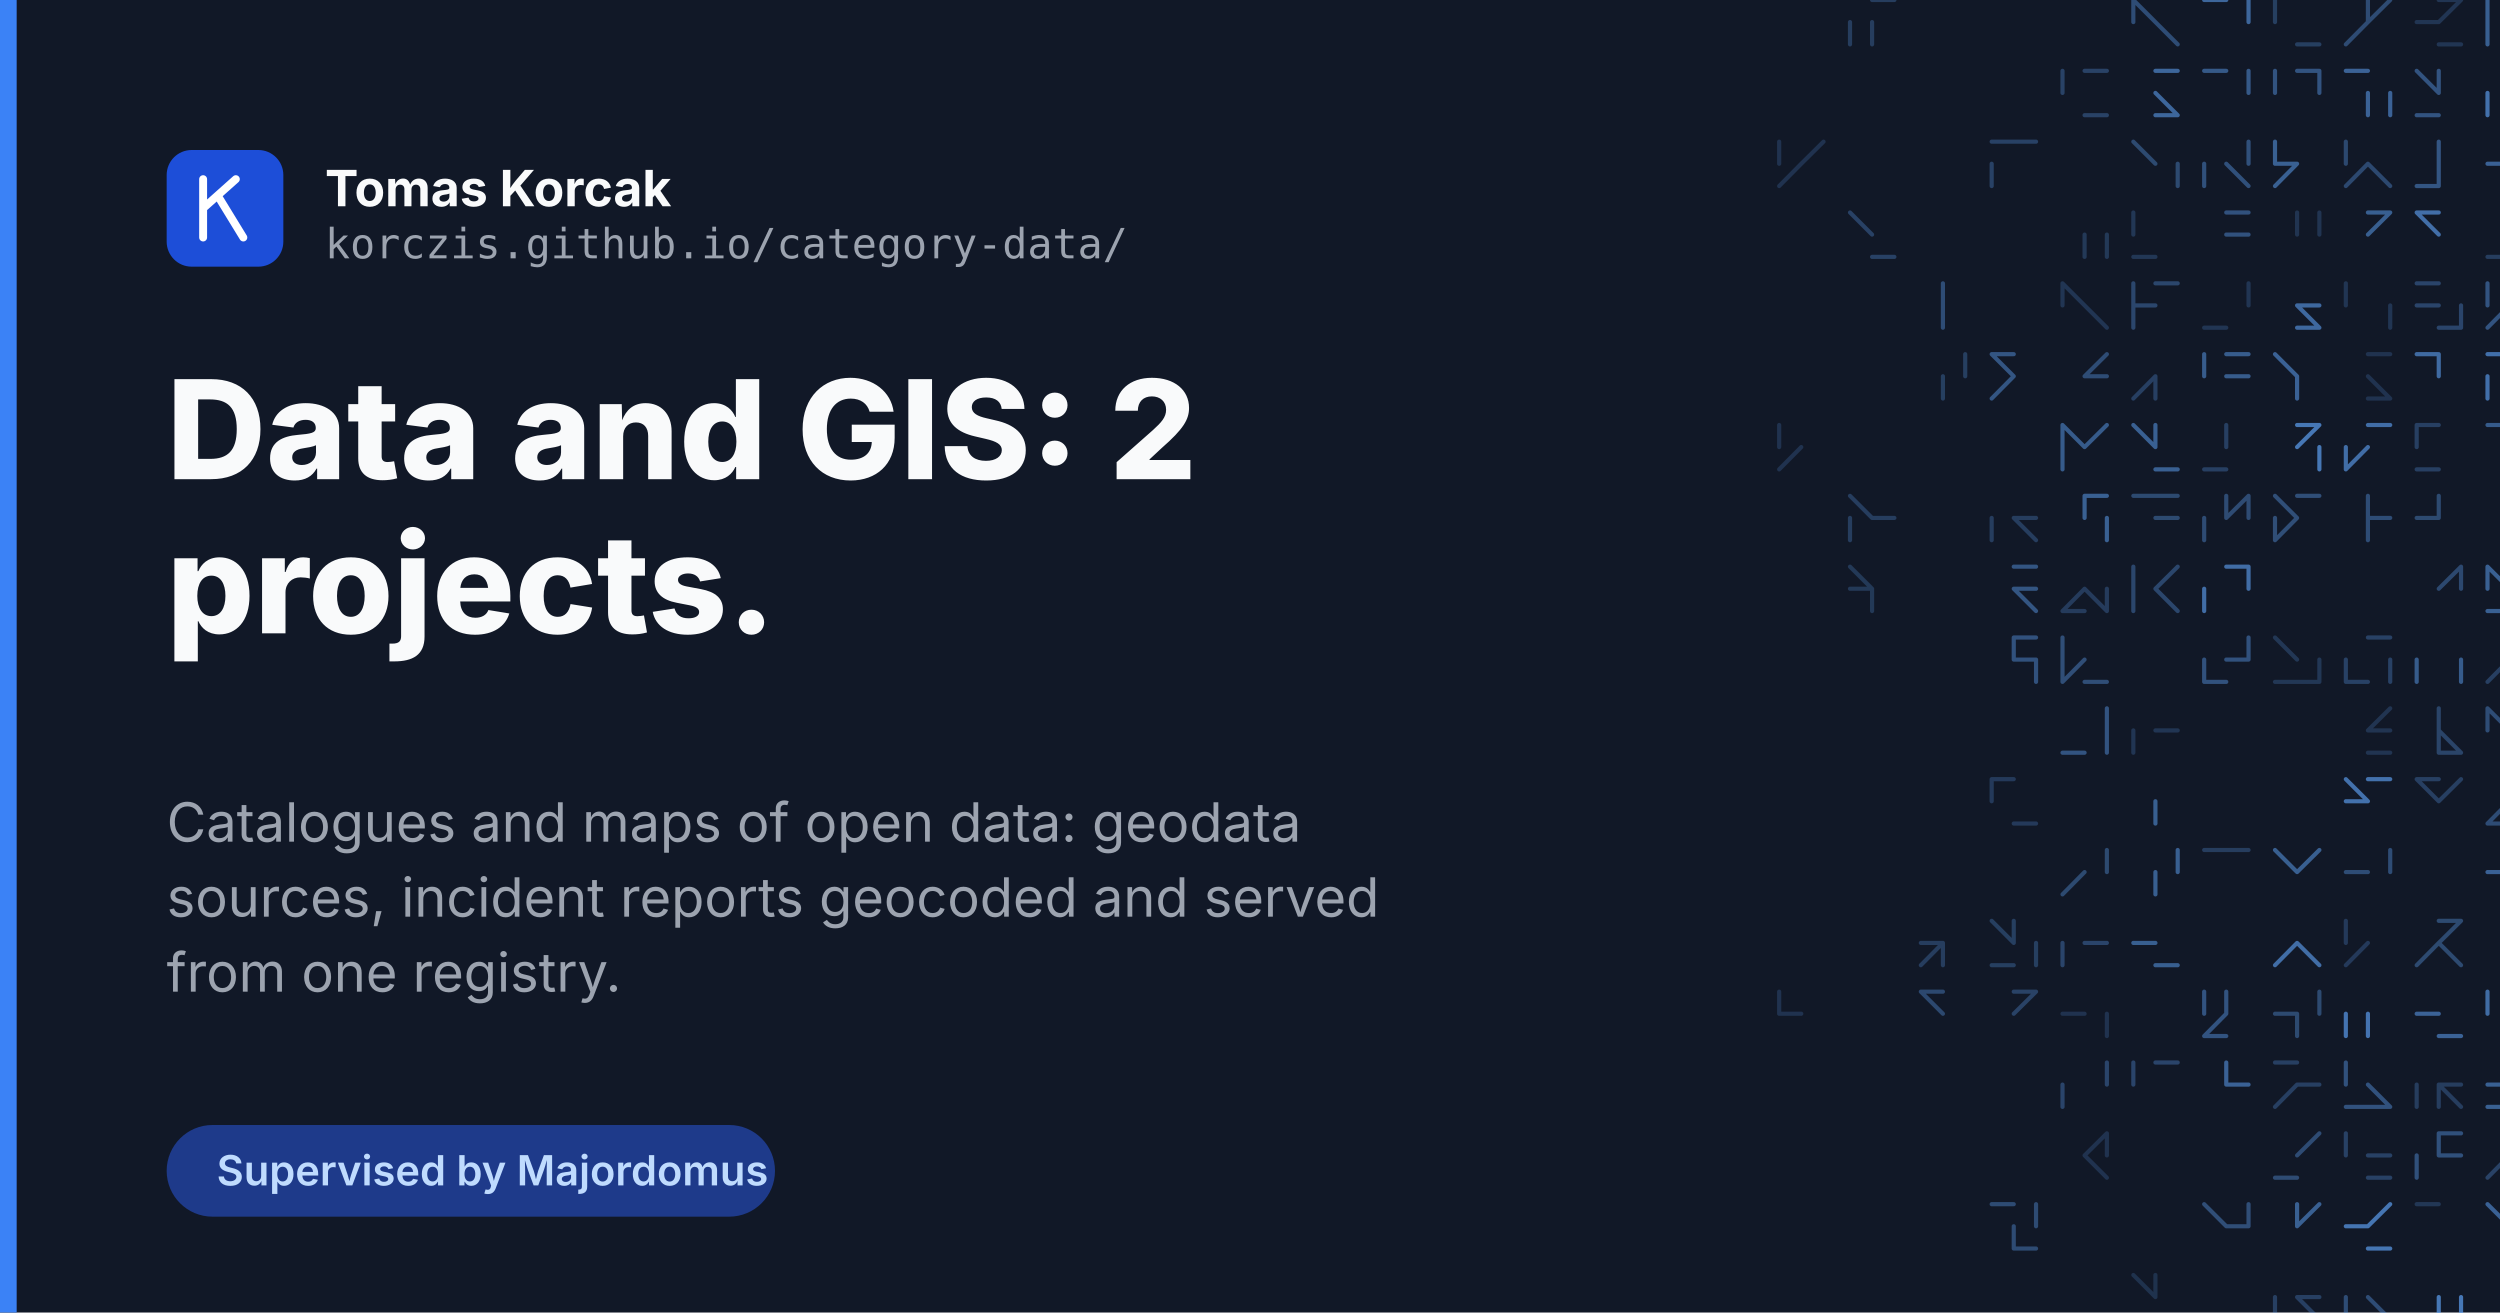
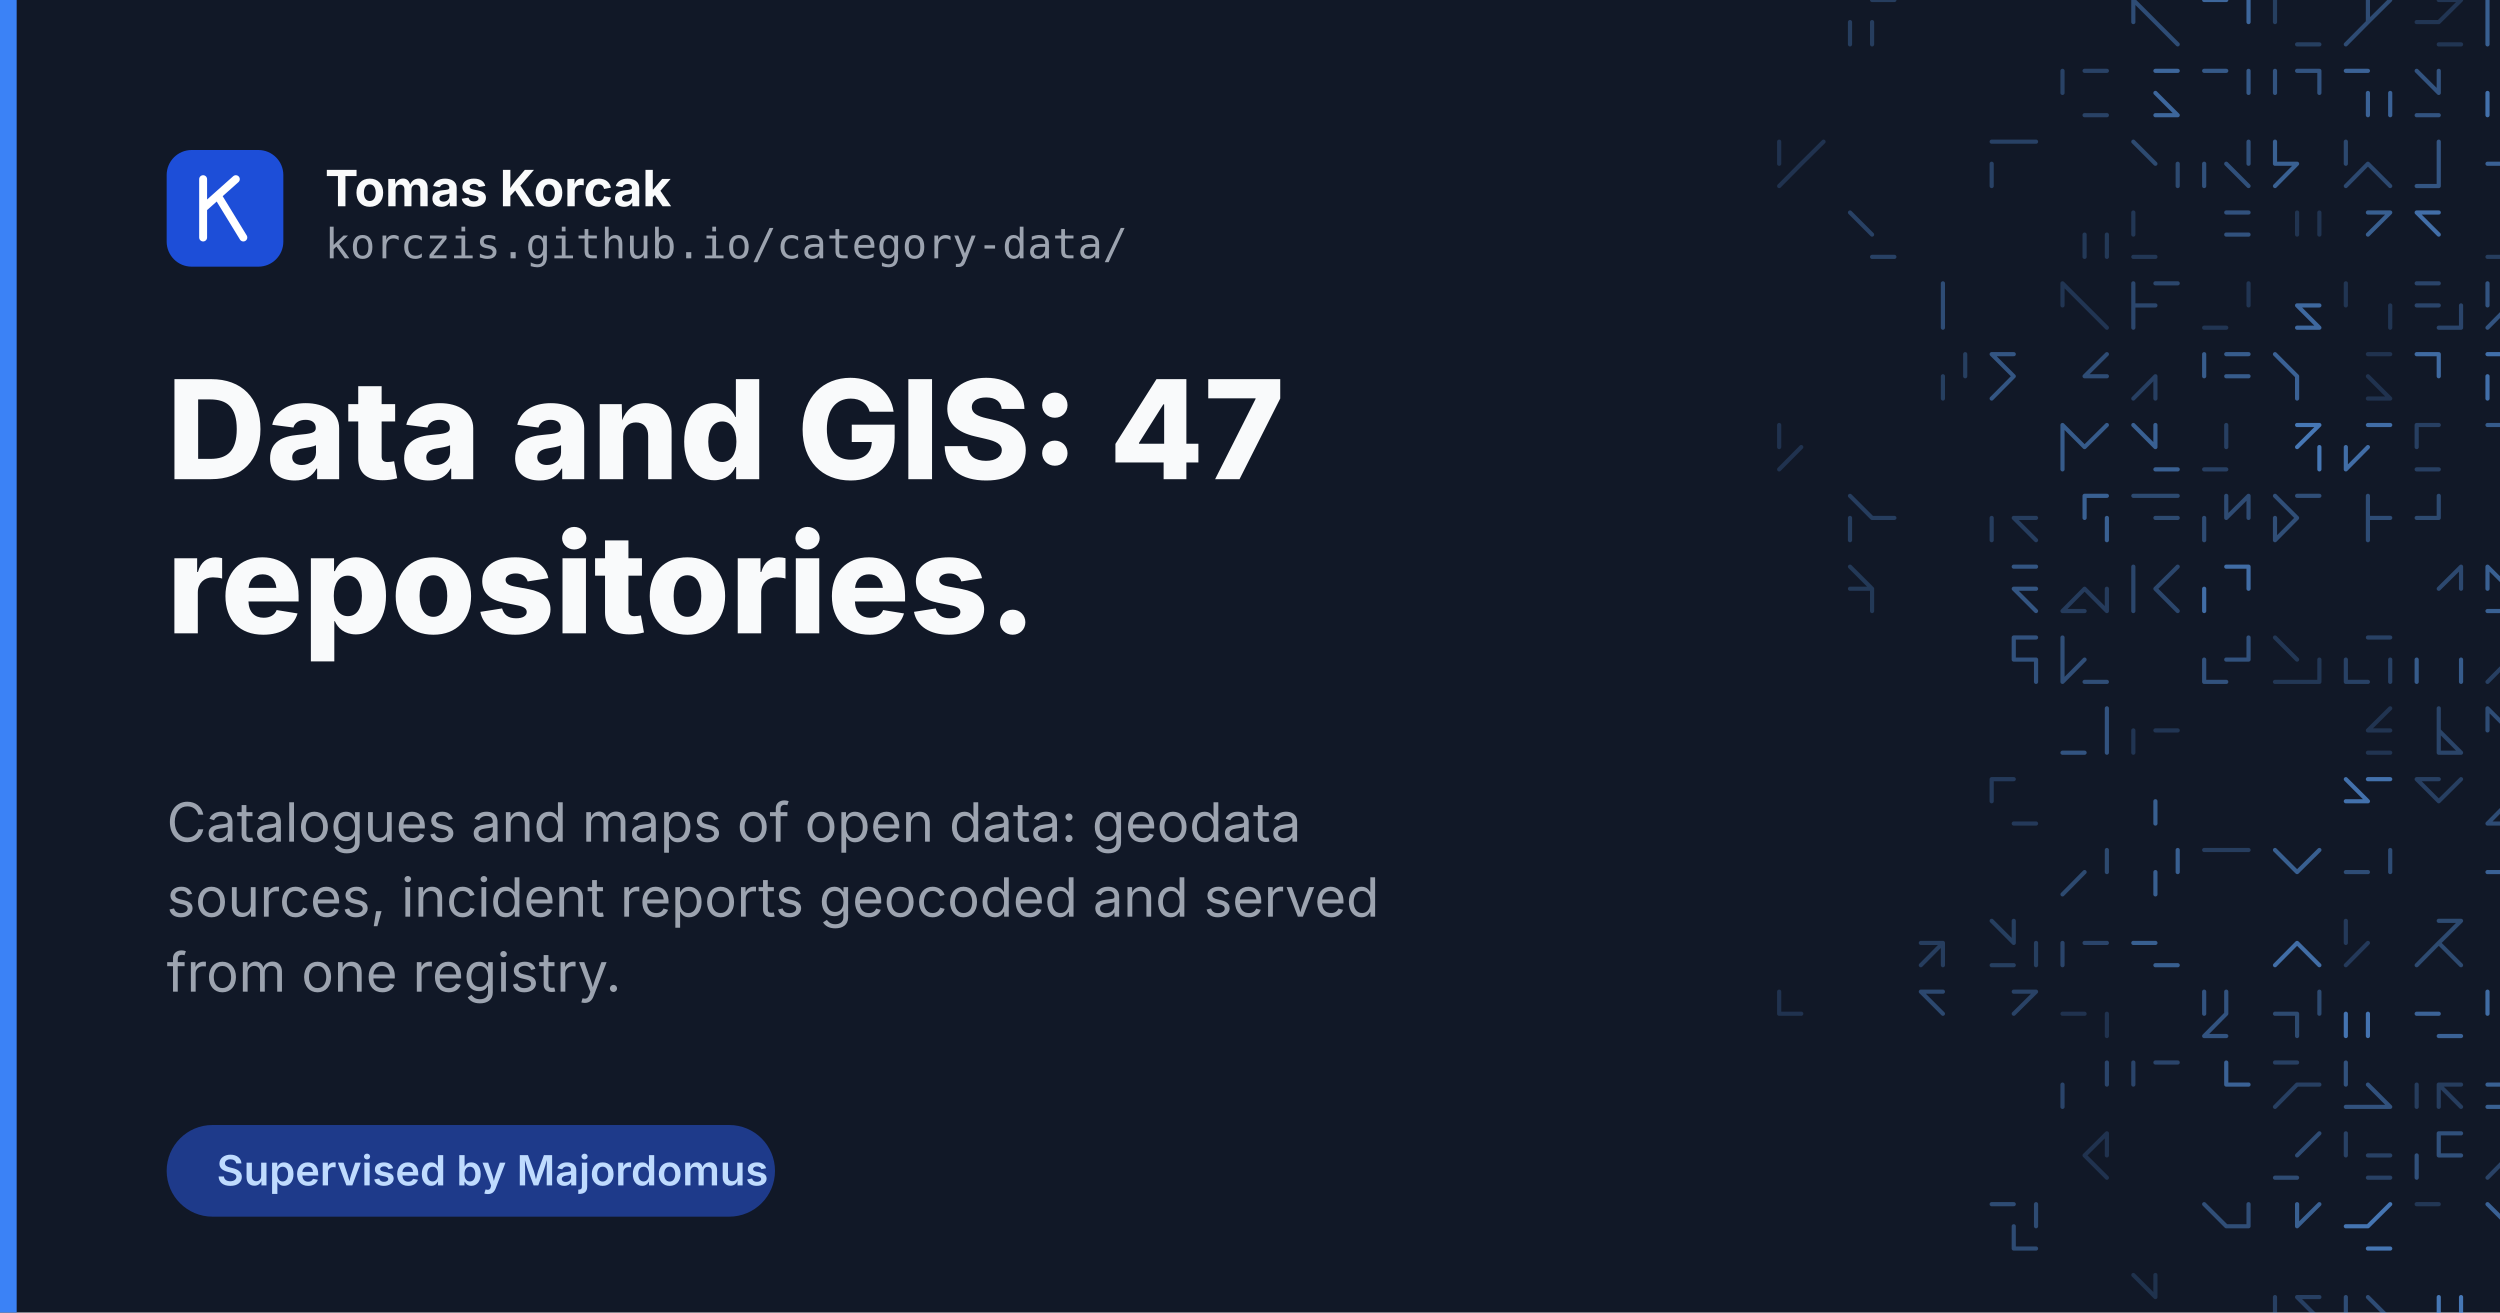
<svg xmlns="http://www.w3.org/2000/svg" width="1200" height="630" viewBox="0 0 1200 630">
  <rect width="1200" height="630" fill="#111827" />
  <g fill="none" stroke="#60a5fa" stroke-width="2" stroke-linecap="round">
    <path d="M888.0 10.6L888.0 21.3M898.6 0.0L909.3 0.0M898.6 10.6L898.6 21.3" opacity="0.26" />
    <path d="M1034.6 10.6L1045.3 21.3M1024.0 0.0L1034.6 10.6M1034.6 10.6L1045.3 21.3M1024.0 0.0L1024.0 10.6" opacity="0.37" />
    <path d="M1058.0 0.0L1068.6 0.0M1079.3 0.0L1079.3 10.6" opacity="0.55" />
    <path d="M1092.0 0.0L1092.0 10.6M1102.6 21.3L1113.3 21.3" opacity="0.27" />
    <path d="M1136.6 0.0L1136.6 10.6M1136.6 0.0L1136.6 10.6M1136.6 10.6L1126.0 21.3M1147.3 0.0L1136.6 10.6" opacity="0.36" />
    <path d="M1160.0 10.6L1170.6 10.6M1181.3 0.0L1170.6 10.6M1170.6 21.3L1181.3 21.3M1170.6 0.0L1181.3 0.0" opacity="0.21" />
    <path d="M1194.0 10.6L1194.0 21.3M1215.3 0.0L1204.6 10.6M1194.0 0.0L1194.0 10.6" opacity="0.50" />
    <path d="M1249.3 10.6L1249.3 21.3M1238.6 10.6L1249.3 10.6M1238.6 10.6L1238.6 21.3M1249.3 0.0L1249.3 10.6" opacity="0.22" />
    <path d="M1000.6 55.3L1011.3 55.3M990.0 34.0L990.0 44.6M1000.6 55.3L1011.3 55.3M1000.6 34.0L1011.3 34.0" opacity="0.30" />
    <path d="M1034.6 44.6L1045.3 55.3M1034.6 34.0L1045.3 34.0M1034.6 55.3L1045.3 55.3" opacity="0.55" />
    <path d="M1058.0 34.0L1068.6 34.0M1079.3 34.0L1079.3 44.6" opacity="0.46" />
    <path d="M1113.3 34.0L1113.3 44.6M1092.0 34.0L1092.0 44.6M1102.6 34.0L1113.3 34.0" opacity="0.42" />
    <path d="M1136.6 44.6L1136.6 55.3M1126.0 34.0L1136.6 34.0M1147.3 44.6L1147.3 55.3" opacity="0.53" />
    <path d="M1160.0 34.0L1170.6 44.6M1170.6 34.0L1170.6 44.6M1170.6 34.0L1170.6 44.6M1160.0 55.3L1170.6 55.3" opacity="0.42" />
    <path d="M1215.3 34.0L1215.3 44.6M1194.0 44.6L1194.0 55.3M1215.3 34.0L1215.3 44.6" opacity="0.63" />
    <path d="M864.6 78.6L854.0 89.3M854.0 68.0L854.0 78.6M875.3 68.0L864.6 78.6" opacity="0.19" />
    <path d="M966.6 68.0L977.3 68.0M956.0 78.6L956.0 89.3M956.0 68.0L966.6 68.0" opacity="0.29" />
    <path d="M1045.3 78.6L1045.3 89.3M1045.3 78.6L1045.3 89.3M1024.0 68.0L1034.6 78.6" opacity="0.35" />
    <path d="M1079.3 68.0L1079.3 78.6M1068.6 78.6L1079.3 89.3M1058.0 78.6L1058.0 89.3" opacity="0.40" />
    <path d="M1092.0 68.0L1092.0 78.6M1102.6 78.6L1092.0 89.3M1092.0 78.6L1102.6 78.6" opacity="0.51" />
    <path d="M1136.6 78.6L1126.0 89.3M1126.0 68.0L1126.0 78.6M1136.6 78.6L1147.3 89.3" opacity="0.34" />
    <path d="M1170.6 68.0L1170.6 78.6M1170.6 78.6L1170.6 89.3M1160.0 89.3L1170.6 89.3" opacity="0.43" />
    <path d="M1215.3 78.6L1215.3 89.3M1194.0 78.6L1204.6 78.6M1204.6 78.6L1204.6 89.3" opacity="0.52" />
    <path d="M1228.0 68.0L1238.6 68.0M1228.0 78.6L1238.6 78.6M1249.3 68.0L1249.3 78.6M1228.0 78.6L1238.6 78.6" opacity="0.50" />
    <path d="M888.0 102.0L898.6 112.6M898.6 123.3L909.3 123.3M888.0 102.0L898.6 112.6M888.0 102.0L898.6 112.6" opacity="0.29" />
    <path d="M1011.3 112.6L1011.3 123.3M1000.6 112.6L1000.6 123.3" opacity="0.23" />
    <path d="M1024.0 102.0L1024.0 112.6M1024.0 123.3L1034.6 123.3" opacity="0.22" />
    <path d="M1068.6 112.6L1079.3 112.6M1068.6 102.0L1079.3 102.0" opacity="0.41" />
    <path d="M1102.6 102.0L1102.6 112.6M1102.6 102.0L1102.6 112.6M1113.3 102.0L1113.3 112.6M1113.3 102.0L1113.3 112.6" opacity="0.20" />
    <path d="M1147.3 102.0L1136.6 112.6M1136.6 102.0L1147.3 102.0" opacity="0.50" />
    <path d="M1160.0 102.0L1170.6 112.6M1160.0 102.0L1170.6 102.0" opacity="0.61" />
    <path d="M1194.0 123.3L1204.6 123.3M1204.6 112.6L1215.3 112.6" opacity="0.26" />
    <path d="M932.6 136.0L932.6 146.6M932.6 146.6L932.6 157.3" opacity="0.37" />
    <path d="M1000.6 146.6L1011.3 157.3M990.0 136.0L1000.6 146.6M990.0 136.0L990.0 146.6" opacity="0.21" />
    <path d="M1024.0 146.6L1024.0 157.3M1024.0 136.0L1024.0 146.6M1034.6 136.0L1045.3 136.0M1024.0 146.6L1034.6 146.6" opacity="0.33" />
    <path d="M1079.3 136.0L1079.3 146.6M1058.0 157.3L1068.6 157.3" opacity="0.21" />
    <path d="M1102.6 146.6L1113.3 146.6M1102.6 157.3L1113.3 157.3M1102.6 146.6L1113.3 157.3" opacity="0.57" />
    <path d="M1126.0 136.0L1126.0 146.6M1147.3 146.6L1147.3 157.3" opacity="0.21" />
    <path d="M1181.3 146.6L1181.3 157.3M1160.0 136.0L1170.6 136.0M1170.6 157.3L1181.3 157.3M1160.0 146.6L1170.6 146.6" opacity="0.32" />
    <path d="M1204.6 146.6L1194.0 157.3M1194.0 136.0L1194.0 146.6M1204.6 136.0L1215.3 136.0" opacity="0.42" />
    <path d="M1249.3 146.6L1249.3 157.3M1228.0 146.6L1238.6 146.6" opacity="0.29" />
    <path d="M932.6 180.6L932.6 191.3M943.3 170.0L943.3 180.6" opacity="0.27" />
    <path d="M956.0 170.0L966.6 180.6M956.0 170.0L966.6 170.0M966.6 180.6L956.0 191.3M966.6 180.6L956.0 191.3" opacity="0.43" />
    <path d="M1011.3 170.0L1000.6 180.6M1000.6 180.6L1011.3 180.6" opacity="0.37" />
    <path d="M1034.6 180.6L1034.6 191.3M1034.6 180.6L1024.0 191.3" opacity="0.28" />
    <path d="M1058.0 170.0L1058.0 180.6M1068.6 170.0L1079.3 170.0M1068.6 180.6L1079.3 180.6" opacity="0.48" />
    <path d="M1102.6 180.6L1102.6 191.3M1092.0 170.0L1102.6 180.6" opacity="0.52" />
    <path d="M1136.6 180.6L1147.3 191.3M1136.6 191.3L1147.3 191.3M1136.6 170.0L1147.3 170.0" opacity="0.19" />
    <path d="M1170.6 170.0L1170.6 180.6M1160.0 170.0L1170.6 170.0" opacity="0.58" />
    <path d="M1204.6 170.0L1204.6 180.6M1204.6 191.3L1215.3 191.3M1194.0 170.0L1204.6 170.0M1194.0 180.6L1194.0 191.3" opacity="0.62" />
    <path d="M864.6 214.6L854.0 225.3M854.0 204.0L854.0 214.6" opacity="0.19" />
    <path d="M990.0 204.0L990.0 214.6M990.0 204.0L1000.6 214.6M1011.3 204.0L1000.6 214.6M990.0 214.6L990.0 225.3" opacity="0.47" />
    <path d="M1034.6 225.3L1045.3 225.3M1024.0 204.0L1034.6 214.6M1034.6 204.0L1034.6 214.6" opacity="0.51" />
    <path d="M1058.0 225.3L1068.6 225.3M1068.6 204.0L1068.6 214.6" opacity="0.28" />
    <path d="M1113.3 204.0L1102.6 214.6M1113.3 214.6L1113.3 225.3M1102.6 204.0L1113.3 204.0" opacity="0.67" />
    <path d="M1136.6 214.6L1126.0 225.3M1126.0 214.6L1126.0 225.3M1136.6 204.0L1147.3 204.0" opacity="0.60" />
    <path d="M1160.0 204.0L1160.0 214.6M1160.0 225.3L1170.6 225.3M1160.0 204.0L1160.0 214.6M1160.0 204.0L1170.6 204.0" opacity="0.28" />
    <path d="M1204.6 214.6L1215.3 225.3M1204.6 214.6L1215.3 225.3M1194.0 204.0L1204.6 204.0" opacity="0.47" />
    <path d="M1249.3 204.0L1238.6 214.6M1228.0 204.0L1238.6 214.6M1249.3 204.0L1238.6 214.6" opacity="0.36" />
    <path d="M898.6 248.6L909.3 248.6M888.0 238.0L898.6 248.6M898.6 248.6L909.3 248.6M888.0 248.6L888.0 259.3" opacity="0.26" />
    <path d="M956.0 248.6L956.0 259.3M966.6 248.6L977.3 259.3M966.6 248.6L977.3 248.6" opacity="0.26" />
    <path d="M1000.6 238.0L1011.3 238.0M1000.6 238.0L1000.6 248.6M1011.3 248.6L1011.3 259.3" opacity="0.51" />
    <path d="M1024.0 238.0L1034.6 238.0M1034.6 248.6L1045.3 248.6M1034.6 238.0L1045.3 238.0" opacity="0.35" />
    <path d="M1079.3 238.0L1079.3 248.6M1058.0 248.6L1058.0 259.3M1079.3 238.0L1068.6 248.6M1068.6 238.0L1068.6 248.6" opacity="0.36" />
    <path d="M1092.0 238.0L1102.6 248.6M1102.6 238.0L1113.3 238.0M1102.6 248.6L1092.0 259.3M1092.0 248.6L1092.0 259.3" opacity="0.38" />
    <path d="M1136.6 248.6L1147.3 248.6M1136.6 248.6L1136.6 259.3M1136.6 238.0L1136.6 248.6" opacity="0.37" />
    <path d="M1170.6 238.0L1170.6 248.6M1160.0 248.6L1170.6 248.6" opacity="0.35" />
    <path d="M1238.6 259.3L1249.3 259.3M1228.0 248.6L1228.0 259.3" opacity="0.52" />
    <path d="M888.0 282.6L898.6 282.6M888.0 272.0L898.6 282.6M898.6 282.6L898.6 293.3" opacity="0.23" />
    <path d="M966.6 282.6L977.3 293.3M966.6 282.6L977.3 282.6M966.6 272.0L977.3 272.0" opacity="0.43" />
    <path d="M1011.3 282.6L1011.3 293.3M1000.6 282.6L990.0 293.3M1000.6 282.6L1011.3 293.3M990.0 293.3L1000.6 293.3" opacity="0.25" />
    <path d="M1034.6 282.6L1045.3 293.3M1024.0 282.6L1024.0 293.3M1024.0 272.0L1024.0 282.6M1045.3 272.0L1034.6 282.6" opacity="0.33" />
    <path d="M1068.6 272.0L1079.3 272.0M1079.3 272.0L1079.3 282.6M1058.0 282.6L1058.0 293.3" opacity="0.60" />
    <path d="M1181.3 272.0L1170.6 282.6M1181.3 272.0L1181.3 282.6" opacity="0.34" />
    <path d="M1194.0 272.0L1194.0 282.6M1194.0 272.0L1204.6 282.6M1194.0 293.3L1204.6 293.3M1204.6 282.6L1215.3 293.3" opacity="0.51" />
    <path d="M1249.3 282.6L1249.3 293.3M1228.0 272.0L1238.6 282.6" opacity="0.32" />
    <path d="M966.6 306.0L977.3 306.0M966.6 306.0L966.6 316.6M977.3 316.6L977.3 327.3M966.6 316.6L977.3 316.6" opacity="0.41" />
    <path d="M990.0 316.6L990.0 327.3M1000.6 327.3L1011.3 327.3M990.0 306.0L990.0 316.6M1000.6 316.6L990.0 327.3" opacity="0.38" />
    <path d="M1058.0 316.6L1058.0 327.3M1068.6 316.6L1079.3 316.6M1058.0 327.3L1068.6 327.3M1079.3 306.0L1079.3 316.6" opacity="0.41" />
    <path d="M1102.6 327.3L1113.3 327.3M1113.3 316.6L1113.3 327.3M1092.0 306.0L1102.6 316.6M1092.0 327.3L1102.6 327.3" opacity="0.22" />
    <path d="M1136.6 306.0L1147.3 306.0M1147.3 316.6L1147.3 327.3M1126.0 327.3L1136.6 327.3M1126.0 316.6L1126.0 327.3" opacity="0.29" />
    <path d="M1181.3 316.6L1181.3 327.3M1160.0 316.6L1160.0 327.3" opacity="0.47" />
    <path d="M1204.6 316.6L1194.0 327.3M1204.6 306.0L1204.6 316.6" opacity="0.28" />
    <path d="M1249.3 306.0L1238.6 316.6M1249.3 306.0L1249.3 316.6M1249.3 306.0L1238.6 316.6M1249.3 306.0L1249.3 316.6" opacity="0.44" />
    <path d="M1011.3 340.0L1011.3 350.6M1011.3 350.6L1011.3 361.3M990.0 361.3L1000.6 361.3" opacity="0.42" />
    <path d="M1024.0 350.6L1024.0 361.3M1034.6 350.6L1045.3 350.6" opacity="0.21" />
    <path d="M1136.6 361.3L1147.3 361.3M1136.6 350.6L1147.3 350.6M1147.3 340.0L1136.6 350.6" opacity="0.20" />
    <path d="M1170.6 350.6L1181.3 361.3M1170.6 350.6L1170.6 361.3M1170.6 361.3L1181.3 361.3M1170.6 340.0L1170.6 350.6" opacity="0.31" />
    <path d="M1194.0 340.0L1194.0 350.6M1194.0 340.0L1204.6 350.6" opacity="0.37" />
    <path d="M1228.0 340.0L1228.0 350.6M1238.6 361.3L1249.3 361.3M1238.6 350.6L1238.6 361.3" opacity="0.38" />
    <path d="M966.6 395.3L977.3 395.3M956.0 374.0L966.6 374.0M956.0 374.0L956.0 384.6" opacity="0.24" />
    <path d="M1034.6 384.6L1034.6 395.3M1034.6 384.6L1034.6 395.3" opacity="0.50" />
    <path d="M1126.0 374.0L1136.6 384.6M1126.0 384.6L1136.6 384.6M1136.6 374.0L1147.3 374.0" opacity="0.63" />
    <path d="M1160.0 374.0L1170.6 384.6M1160.0 374.0L1170.6 374.0M1181.3 374.0L1170.6 384.6" opacity="0.28" />
    <path d="M1194.0 395.3L1204.6 395.3M1204.6 384.6L1204.6 395.3M1215.3 384.6L1215.3 395.3M1204.6 384.6L1194.0 395.3" opacity="0.37" />
    <path d="M1249.3 384.6L1249.3 395.3M1238.6 384.6L1228.0 395.3" opacity="0.41" />
    <path d="M1011.3 408.0L1011.3 418.6M1000.6 418.6L990.0 429.3" opacity="0.35" />
    <path d="M1045.3 408.0L1045.3 418.6M1034.6 418.6L1034.6 429.3" opacity="0.50" />
    <path d="M1058.0 408.0L1068.6 408.0M1068.6 408.0L1079.3 408.0" opacity="0.26" />
    <path d="M1092.0 408.0L1102.6 418.6M1113.3 408.0L1102.6 418.6" opacity="0.50" />
    <path d="M1126.0 418.6L1136.6 418.6M1147.3 408.0L1147.3 418.6" opacity="0.37" />
    <path d="M1215.3 408.0L1204.6 418.6M1194.0 418.6L1204.6 418.6M1215.3 418.6L1215.3 429.3M1215.3 408.0L1215.3 418.6" opacity="0.52" />
    <path d="M1249.3 408.0L1238.6 418.6M1238.6 408.0L1249.3 408.0M1228.0 418.6L1238.6 418.6" opacity="0.44" />
    <path d="M922.0 452.6L932.6 452.6M932.6 452.6L932.6 463.3M932.6 452.6L922.0 463.3" opacity="0.26" />
    <path d="M956.0 442.0L966.6 452.6M966.6 442.0L966.6 452.6M977.3 452.6L977.3 463.3M956.0 463.3L966.6 463.3" opacity="0.27" />
    <path d="M1000.6 452.6L1011.3 452.6M990.0 452.6L990.0 463.3" opacity="0.32" />
    <path d="M1024.0 452.6L1034.6 452.6M1034.6 463.3L1045.3 463.3" opacity="0.50" />
    <path d="M1102.6 452.6L1113.3 463.3M1102.6 452.6L1092.0 463.3" opacity="0.60" />
    <path d="M1126.0 442.0L1126.0 452.6M1136.6 452.6L1126.0 463.3" opacity="0.24" />
    <path d="M1170.6 442.0L1181.3 442.0M1170.6 452.6L1181.3 463.3M1181.3 442.0L1170.6 452.6M1170.6 452.6L1160.0 463.3" opacity="0.35" />
    <path d="M1215.3 442.0L1204.6 452.6M1204.6 442.0L1204.6 452.6M1204.6 452.6L1204.6 463.3" opacity="0.49" />
    <path d="M854.0 486.6L864.6 486.6M854.0 476.0L854.0 486.6" opacity="0.19" />
    <path d="M922.0 476.0L932.6 486.6M922.0 476.0L932.6 476.0" opacity="0.34" />
    <path d="M977.3 476.0L966.6 486.6M966.6 476.0L977.3 476.0" opacity="0.30" />
    <path d="M1011.3 486.6L1011.3 497.3M1011.3 486.6L1011.3 497.3M990.0 486.6L1000.6 486.6" opacity="0.19" />
    <path d="M1068.6 486.6L1058.0 497.3M1058.0 476.0L1058.0 486.6M1058.0 497.3L1068.6 497.3M1068.6 476.0L1068.6 486.6" opacity="0.42" />
    <path d="M1102.6 486.6L1102.6 497.3M1092.0 486.6L1102.6 486.6M1113.3 476.0L1113.3 486.6" opacity="0.35" />
    <path d="M1136.6 486.6L1136.6 497.3M1126.0 486.6L1126.0 497.3" opacity="0.65" />
    <path d="M1160.0 486.6L1170.6 486.6M1170.6 497.3L1181.3 497.3" opacity="0.53" />
    <path d="M1194.0 476.0L1194.0 486.6M1204.6 486.6L1215.3 486.6M1204.6 476.0L1215.3 476.0" opacity="0.59" />
    <path d="M1228.0 486.6L1238.6 486.6M1228.0 476.0L1238.6 486.6" opacity="0.33" />
    <path d="M1011.3 510.0L1011.3 520.6M990.0 520.6L990.0 531.3" opacity="0.32" />
    <path d="M1034.6 510.0L1045.3 510.0M1024.0 510.0L1024.0 520.6" opacity="0.32" />
    <path d="M1068.6 520.6L1079.3 520.6M1068.6 520.6L1079.3 520.6M1068.6 510.0L1068.6 520.6" opacity="0.52" />
    <path d="M1102.6 520.6L1092.0 531.3M1102.6 520.6L1113.3 520.6M1092.0 510.0L1102.6 510.0" opacity="0.28" />
    <path d="M1126.0 510.0L1126.0 520.6M1136.6 520.6L1147.3 531.3M1136.6 531.3L1147.3 531.3M1126.0 531.3L1136.6 531.3" opacity="0.41" />
    <path d="M1170.6 520.6L1181.3 531.3M1160.0 520.6L1160.0 531.3M1170.6 520.6L1181.3 520.6M1170.6 520.6L1170.6 531.3" opacity="0.26" />
    <path d="M1194.0 520.6L1204.6 520.6M1204.6 520.6L1215.3 531.3M1194.0 531.3L1204.6 531.3" opacity="0.51" />
    <path d="M1228.0 520.6L1228.0 531.3M1238.6 520.6L1249.3 520.6" opacity="0.46" />
    <path d="M1000.6 554.6L1011.3 565.3M1011.3 544.0L1011.3 554.6M1011.3 544.0L1000.6 554.6" opacity="0.19" />
    <path d="M1092.0 565.3L1102.6 565.3M1113.3 544.0L1102.6 554.6" opacity="0.36" />
    <path d="M1136.6 565.3L1147.3 565.3M1126.0 544.0L1126.0 554.6M1136.6 554.6L1147.3 554.6" opacity="0.29" />
    <path d="M1170.6 554.6L1181.3 554.6M1160.0 554.6L1160.0 565.3M1170.6 544.0L1170.6 554.6M1170.6 544.0L1181.3 544.0" opacity="0.40" />
    <path d="M1204.6 554.6L1215.3 554.6M1204.6 544.0L1215.3 544.0M1204.6 554.6L1194.0 565.3M1215.3 544.0L1204.6 554.6" opacity="0.30" />
    <path d="M1228.0 544.0L1238.6 554.6M1238.6 554.6L1228.0 565.3M1228.0 554.6L1228.0 565.3M1228.0 544.0L1228.0 554.6" opacity="0.41" />
    <path d="M956.0 578.0L966.6 578.0M966.6 599.3L977.3 599.3M966.6 588.6L966.6 599.3M977.3 578.0L977.3 588.6" opacity="0.36" />
    <path d="M1058.0 578.0L1068.6 588.6M1079.3 578.0L1079.3 588.6M1068.6 588.6L1079.3 588.6" opacity="0.38" />
    <path d="M1113.3 578.0L1102.6 588.6M1102.6 578.0L1102.6 588.6" opacity="0.51" />
    <path d="M1147.3 578.0L1136.6 588.6M1136.6 599.3L1147.3 599.3M1126.0 588.6L1136.6 588.6M1136.6 599.3L1147.3 599.3" opacity="0.66" />
    <path d="M1160.0 578.0L1170.6 578.0M1160.0 578.0L1170.6 578.0" opacity="0.22" />
    <path d="M1194.0 578.0L1204.6 588.6M1204.6 578.0L1204.6 588.6M1215.3 578.0L1204.6 588.6M1204.6 588.6L1204.6 599.3" opacity="0.52" />
    <path d="M1238.6 588.6L1228.0 599.3M1228.0 599.3L1238.6 599.3M1238.6 588.6L1249.3 599.3M1238.6 588.6L1249.3 588.6" opacity="0.33" />
    <path d="M1034.6 612.0L1034.6 622.6M1024.0 612.0L1034.6 622.6" opacity="0.18" />
    <path d="M1092.0 622.6L1092.0 633.3M1102.6 622.6L1113.3 633.3M1102.6 622.6L1113.3 622.6" opacity="0.28" />
    <path d="M1136.6 622.6L1147.3 633.3M1126.0 622.6L1126.0 633.3" opacity="0.37" />
    <path d="M1181.3 622.6L1181.3 633.3M1170.6 622.6L1170.6 633.3" opacity="0.67" />
    <path d="M1204.6 612.0L1215.3 612.0M1215.3 612.0L1215.3 622.6M1204.6 622.6L1204.6 633.3" opacity="0.33" />
    <path d="M1228.0 622.6L1228.0 633.3M1249.3 622.6L1249.3 633.3" opacity="0.43" />
    <path d="M898.6 646.0L909.3 646.0M888.0 646.0L898.6 656.6" opacity="0.31" />
    <path d="M1024.0 656.6L1024.0 667.3M1034.6 646.0L1045.3 646.0" opacity="0.54" />
    <path d="M1102.6 656.6L1113.3 656.6M1092.0 646.0L1092.0 656.6M1092.0 646.0L1102.6 646.0" opacity="0.61" />
    <path d="M1126.0 646.0L1126.0 656.6M1136.6 656.6L1136.6 667.3M1126.0 656.6L1126.0 667.3M1126.0 646.0L1136.6 646.0" opacity="0.30" />
    <path d="M1170.6 656.6L1160.0 667.3M1170.6 656.6L1160.0 667.3M1170.6 656.6L1160.0 667.3M1160.0 646.0L1160.0 656.6" opacity="0.29" />
    <path d="M1204.6 656.6L1194.0 667.3M1194.0 656.6L1204.6 656.6M1204.6 656.6L1194.0 667.3M1194.0 667.3L1204.6 667.3" opacity="0.25" />
    <path d="M1238.6 646.0L1249.3 646.0M1249.3 646.0L1249.3 656.6M1238.6 646.0L1249.3 646.0" opacity="0.42" />
  </g>
  <rect x="0" y="0" width="8" height="630" fill="#3b82f6" />
  <g font-family="Inter, Helvetica Neue, Helvetica, Arial, sans-serif">
    <rect x="80" y="72" width="56" height="56" rx="12" fill="#1d4ed8" />
    <g fill="none" stroke="#fff" stroke-width="3.8" stroke-linecap="round" stroke-linejoin="round">
      <path d="M97.5 86v28M97.5 100l15.7-14M104.5 93.9l12.3 20.1" />
    </g>
    <text x="156" y="99" font-size="24" font-weight="700" fill="#f9fafb">Tomas Korcak</text>
    <text x="156" y="124" font-size="20" font-family="JetBrains Mono, Menlo, monospace" fill="#9ca3af">korczis.github.io/category-data/</text>
-     <text x="80" y="230" font-size="66" font-weight="800" fill="#f9fafb">Data and GIS: 2</text>
-     <text x="80" y="304" font-size="66" font-weight="800" fill="#f9fafb">projects.</text>
+     <text x="80" y="230" font-size="66" font-weight="800" fill="#f9fafb">Data and GIS: 47</text>
+     <text x="80" y="304" font-size="66" font-weight="800" fill="#f9fafb">repositories.</text>
    <text x="80" y="404" font-size="26" fill="#9ca3af">Catalogues and maps of open data: geodata</text>
    <text x="80" y="440" font-size="26" fill="#9ca3af">sources, incident reports geocoded and served</text>
    <text x="80" y="476" font-size="26" fill="#9ca3af">from one registry.</text>
    <rect x="80" y="540" width="292" height="44" rx="22" fill="#1e3a8a" />
    <text x="104" y="569" font-size="20" font-weight="600" fill="#bfdbfe">Supervised by Majordomus</text>
  </g>
</svg>
